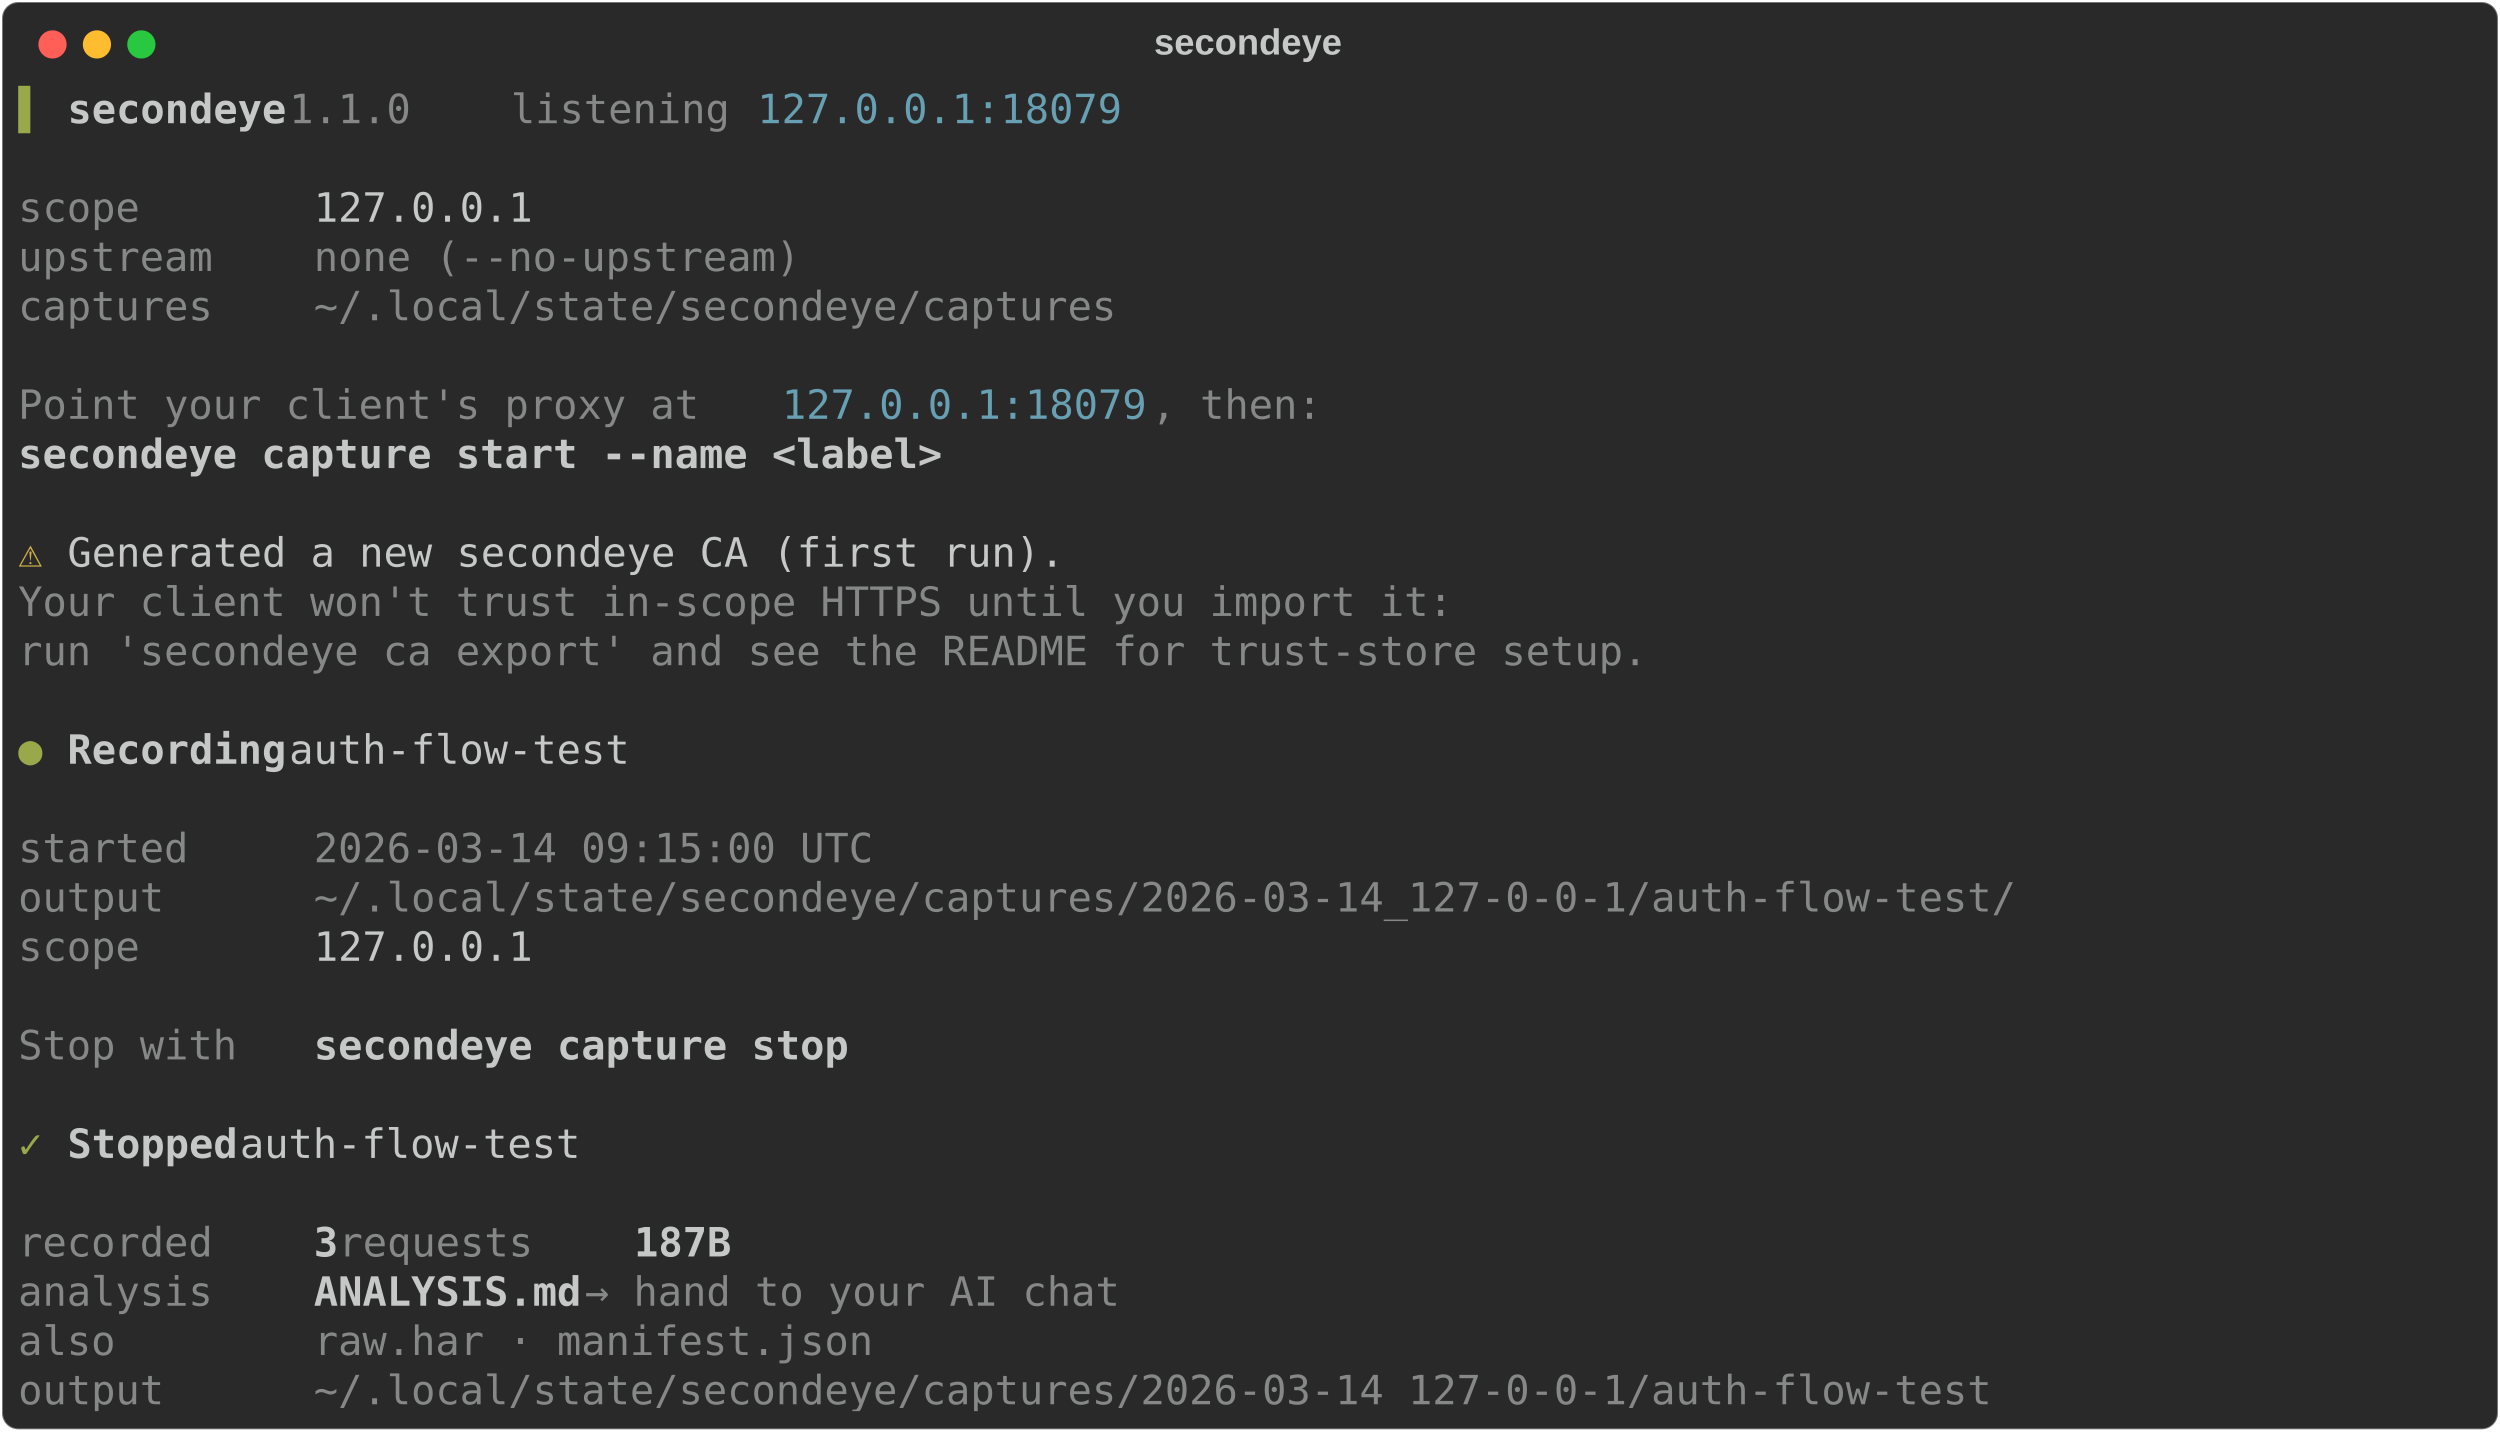
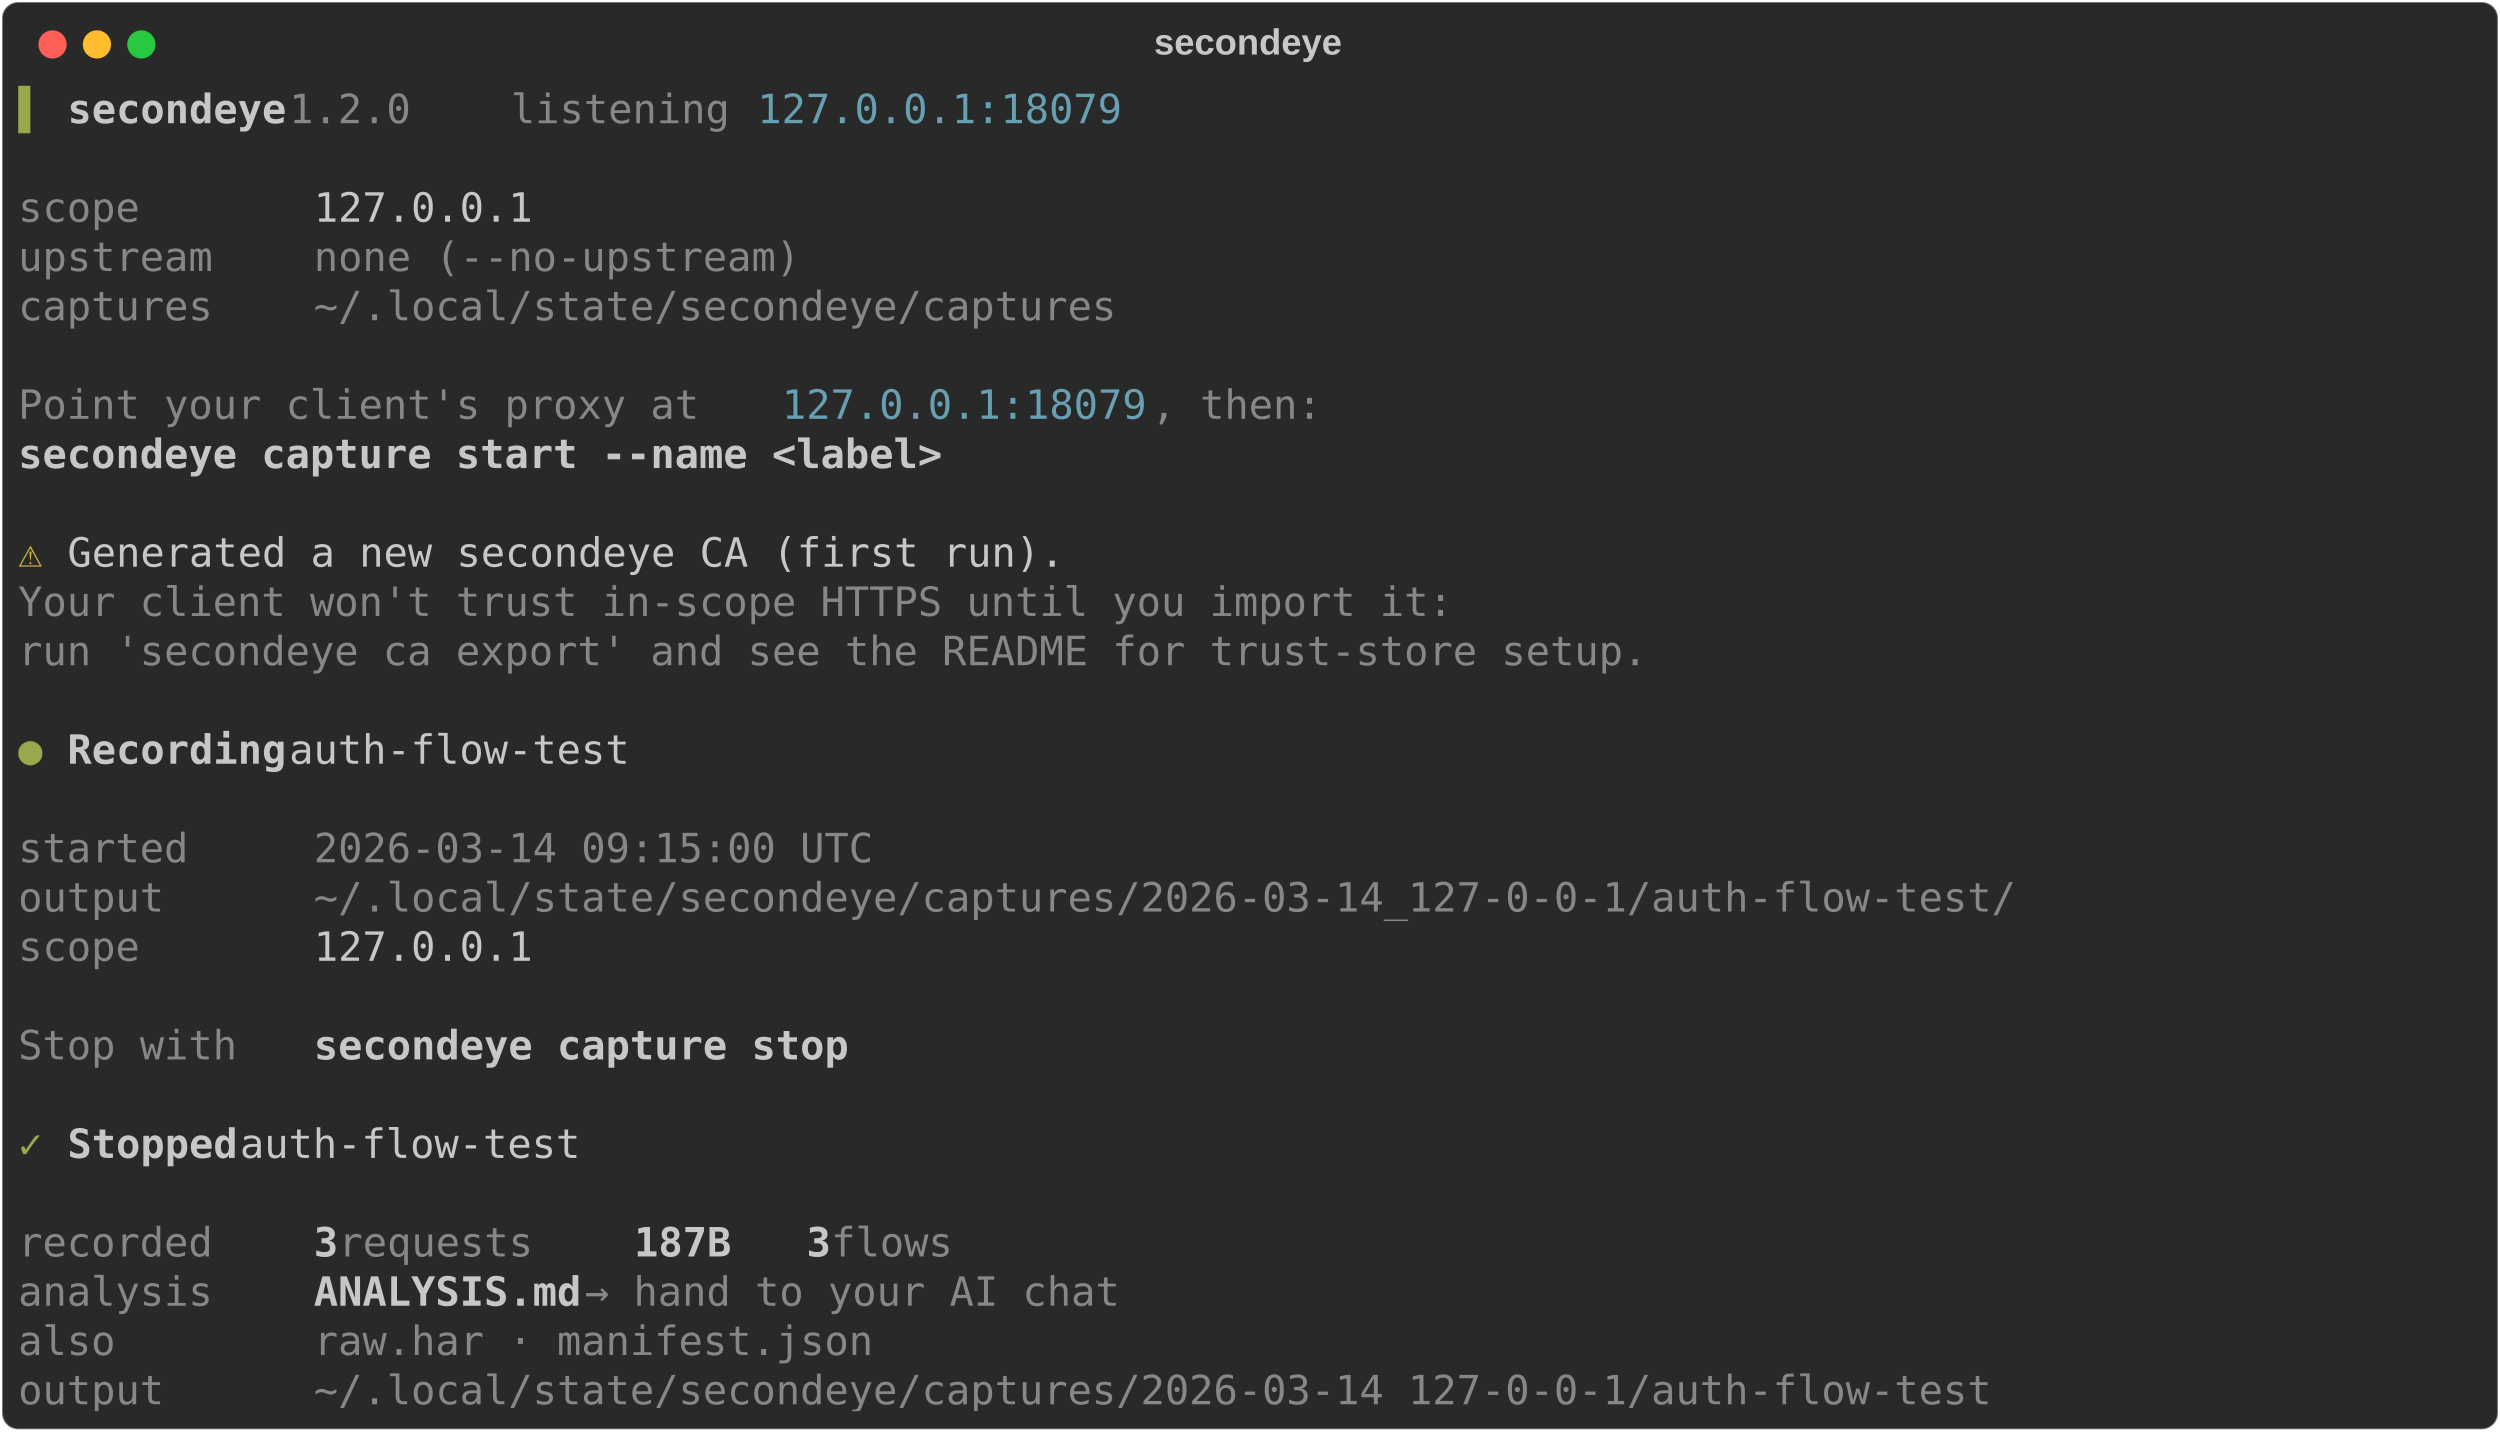
<svg xmlns="http://www.w3.org/2000/svg" class="rich-terminal" viewBox="0 0 1238 708.8">
  <style>

    @font-face {
        font-family: "Fira Code";
        src: local("FiraCode-Regular"),
                url("https://cdnjs.cloudflare.com/ajax/libs/firacode/6.2.0/woff2/FiraCode-Regular.woff2") format("woff2"),
                url("https://cdnjs.cloudflare.com/ajax/libs/firacode/6.2.0/woff/FiraCode-Regular.woff") format("woff");
        font-style: normal;
        font-weight: 400;
    }
    @font-face {
        font-family: "Fira Code";
        src: local("FiraCode-Bold"),
                url("https://cdnjs.cloudflare.com/ajax/libs/firacode/6.2.0/woff2/FiraCode-Bold.woff2") format("woff2"),
                url("https://cdnjs.cloudflare.com/ajax/libs/firacode/6.2.0/woff/FiraCode-Bold.woff") format("woff");
        font-style: bold;
        font-weight: 700;
    }

-     .terminal-4147149441-matrix {
+     .terminal-1229101420-matrix {
        font-family: Fira Code, monospace;
        font-size: 20px;
        line-height: 24.4px;
        font-variant-east-asian: full-width;
    }

-     .terminal-4147149441-title {
+     .terminal-1229101420-title {
        font-size: 18px;
        font-weight: bold;
        font-family: arial;
    }

-     .terminal-4147149441-r1 { fill: #98a84b;font-weight: bold }
- .terminal-4147149441-r2 { fill: #c5c8c6;font-weight: bold }
- .terminal-4147149441-r3 { fill: #868887 }
- .terminal-4147149441-r4 { fill: #c5c8c6 }
- .terminal-4147149441-r5 { fill: #68a0b3 }
- .terminal-4147149441-r6 { fill: #d0b344;font-weight: bold }
+     .terminal-1229101420-r1 { fill: #98a84b;font-weight: bold }
+ .terminal-1229101420-r2 { fill: #c5c8c6;font-weight: bold }
+ .terminal-1229101420-r3 { fill: #868887 }
+ .terminal-1229101420-r4 { fill: #c5c8c6 }
+ .terminal-1229101420-r5 { fill: #68a0b3 }
+ .terminal-1229101420-r6 { fill: #d0b344;font-weight: bold }
    </style>
  <defs>
-     <clipPath id="terminal-4147149441-clip-terminal">
+     <clipPath id="terminal-1229101420-clip-terminal">
      <rect x="0" y="0" width="1219.0" height="657.8" />
    </clipPath>
-     <clipPath id="terminal-4147149441-line-0">
+     <clipPath id="terminal-1229101420-line-0">
      <rect x="0" y="1.5" width="1220" height="24.65" />
    </clipPath>
-     <clipPath id="terminal-4147149441-line-1">
+     <clipPath id="terminal-1229101420-line-1">
      <rect x="0" y="25.9" width="1220" height="24.65" />
    </clipPath>
-     <clipPath id="terminal-4147149441-line-2">
+     <clipPath id="terminal-1229101420-line-2">
      <rect x="0" y="50.3" width="1220" height="24.65" />
    </clipPath>
-     <clipPath id="terminal-4147149441-line-3">
+     <clipPath id="terminal-1229101420-line-3">
      <rect x="0" y="74.7" width="1220" height="24.65" />
    </clipPath>
-     <clipPath id="terminal-4147149441-line-4">
+     <clipPath id="terminal-1229101420-line-4">
      <rect x="0" y="99.1" width="1220" height="24.65" />
    </clipPath>
-     <clipPath id="terminal-4147149441-line-5">
+     <clipPath id="terminal-1229101420-line-5">
      <rect x="0" y="123.5" width="1220" height="24.65" />
    </clipPath>
-     <clipPath id="terminal-4147149441-line-6">
+     <clipPath id="terminal-1229101420-line-6">
      <rect x="0" y="147.9" width="1220" height="24.65" />
    </clipPath>
-     <clipPath id="terminal-4147149441-line-7">
+     <clipPath id="terminal-1229101420-line-7">
      <rect x="0" y="172.3" width="1220" height="24.65" />
    </clipPath>
-     <clipPath id="terminal-4147149441-line-8">
+     <clipPath id="terminal-1229101420-line-8">
      <rect x="0" y="196.7" width="1220" height="24.65" />
    </clipPath>
-     <clipPath id="terminal-4147149441-line-9">
+     <clipPath id="terminal-1229101420-line-9">
      <rect x="0" y="221.1" width="1220" height="24.65" />
    </clipPath>
-     <clipPath id="terminal-4147149441-line-10">
+     <clipPath id="terminal-1229101420-line-10">
      <rect x="0" y="245.5" width="1220" height="24.65" />
    </clipPath>
-     <clipPath id="terminal-4147149441-line-11">
+     <clipPath id="terminal-1229101420-line-11">
      <rect x="0" y="269.9" width="1220" height="24.65" />
    </clipPath>
-     <clipPath id="terminal-4147149441-line-12">
+     <clipPath id="terminal-1229101420-line-12">
      <rect x="0" y="294.3" width="1220" height="24.65" />
    </clipPath>
-     <clipPath id="terminal-4147149441-line-13">
+     <clipPath id="terminal-1229101420-line-13">
      <rect x="0" y="318.7" width="1220" height="24.65" />
    </clipPath>
-     <clipPath id="terminal-4147149441-line-14">
+     <clipPath id="terminal-1229101420-line-14">
      <rect x="0" y="343.1" width="1220" height="24.65" />
    </clipPath>
-     <clipPath id="terminal-4147149441-line-15">
+     <clipPath id="terminal-1229101420-line-15">
      <rect x="0" y="367.5" width="1220" height="24.65" />
    </clipPath>
-     <clipPath id="terminal-4147149441-line-16">
+     <clipPath id="terminal-1229101420-line-16">
      <rect x="0" y="391.9" width="1220" height="24.65" />
    </clipPath>
-     <clipPath id="terminal-4147149441-line-17">
+     <clipPath id="terminal-1229101420-line-17">
      <rect x="0" y="416.3" width="1220" height="24.65" />
    </clipPath>
-     <clipPath id="terminal-4147149441-line-18">
+     <clipPath id="terminal-1229101420-line-18">
      <rect x="0" y="440.7" width="1220" height="24.65" />
    </clipPath>
-     <clipPath id="terminal-4147149441-line-19">
+     <clipPath id="terminal-1229101420-line-19">
      <rect x="0" y="465.1" width="1220" height="24.65" />
    </clipPath>
-     <clipPath id="terminal-4147149441-line-20">
+     <clipPath id="terminal-1229101420-line-20">
      <rect x="0" y="489.5" width="1220" height="24.65" />
    </clipPath>
-     <clipPath id="terminal-4147149441-line-21">
+     <clipPath id="terminal-1229101420-line-21">
      <rect x="0" y="513.9" width="1220" height="24.65" />
    </clipPath>
-     <clipPath id="terminal-4147149441-line-22">
+     <clipPath id="terminal-1229101420-line-22">
      <rect x="0" y="538.3" width="1220" height="24.65" />
    </clipPath>
-     <clipPath id="terminal-4147149441-line-23">
+     <clipPath id="terminal-1229101420-line-23">
      <rect x="0" y="562.7" width="1220" height="24.65" />
    </clipPath>
-     <clipPath id="terminal-4147149441-line-24">
+     <clipPath id="terminal-1229101420-line-24">
      <rect x="0" y="587.1" width="1220" height="24.65" />
    </clipPath>
-     <clipPath id="terminal-4147149441-line-25">
+     <clipPath id="terminal-1229101420-line-25">
      <rect x="0" y="611.5" width="1220" height="24.65" />
    </clipPath>
  </defs>
  <rect fill="#292929" stroke="rgba(255,255,255,0.35)" stroke-width="1" x="1" y="1" width="1236" height="706.8" rx="8" />
-   <text class="terminal-4147149441-title" fill="#c5c8c6" text-anchor="middle" x="618" y="27">secondeye</text>
+   <text class="terminal-1229101420-title" fill="#c5c8c6" text-anchor="middle" x="618" y="27">secondeye</text>
  <g transform="translate(26,22)">
    <circle cx="0" cy="0" r="7" fill="#ff5f57" />
    <circle cx="22" cy="0" r="7" fill="#febc2e" />
    <circle cx="44" cy="0" r="7" fill="#28c840" />
  </g>
-   <g transform="translate(9, 41)" clip-path="url(#terminal-4147149441-clip-terminal)">
-     <g class="terminal-4147149441-matrix">
-       <text class="terminal-4147149441-r1" x="0" y="20" textLength="24.4" clip-path="url(#terminal-4147149441-line-0)">▌ </text>
-       <text class="terminal-4147149441-r2" x="24.4" y="20" textLength="109.8" clip-path="url(#terminal-4147149441-line-0)">secondeye</text>
-       <text class="terminal-4147149441-r3" x="134.2" y="20" textLength="73.2" clip-path="url(#terminal-4147149441-line-0)"> 1.1.0</text>
-       <text class="terminal-4147149441-r3" x="244" y="20" textLength="122" clip-path="url(#terminal-4147149441-line-0)">listening </text>
-       <text class="terminal-4147149441-r5" x="366" y="20" textLength="183" clip-path="url(#terminal-4147149441-line-0)">127.0.0.1:18079</text>
-       <text class="terminal-4147149441-r4" x="1220" y="20" textLength="12.2" clip-path="url(#terminal-4147149441-line-0)">
- </text>
-       <text class="terminal-4147149441-r4" x="1220" y="44.4" textLength="12.2" clip-path="url(#terminal-4147149441-line-1)">
- </text>
-       <text class="terminal-4147149441-r3" x="0" y="68.8" textLength="146.4" clip-path="url(#terminal-4147149441-line-2)">  scope     </text>
-       <text class="terminal-4147149441-r4" x="146.4" y="68.8" textLength="109.8" clip-path="url(#terminal-4147149441-line-2)">127.0.0.1</text>
-       <text class="terminal-4147149441-r4" x="1220" y="68.8" textLength="12.2" clip-path="url(#terminal-4147149441-line-2)">
- </text>
-       <text class="terminal-4147149441-r3" x="0" y="93.2" textLength="146.4" clip-path="url(#terminal-4147149441-line-3)">  upstream  </text>
-       <text class="terminal-4147149441-r3" x="146.4" y="93.2" textLength="244" clip-path="url(#terminal-4147149441-line-3)">none (--no-upstream)</text>
-       <text class="terminal-4147149441-r4" x="1220" y="93.2" textLength="12.2" clip-path="url(#terminal-4147149441-line-3)">
- </text>
-       <text class="terminal-4147149441-r3" x="0" y="117.6" textLength="146.4" clip-path="url(#terminal-4147149441-line-4)">  captures  </text>
-       <text class="terminal-4147149441-r3" x="146.4" y="117.6" textLength="402.6" clip-path="url(#terminal-4147149441-line-4)">~/.local/state/secondeye/captures</text>
-       <text class="terminal-4147149441-r4" x="1220" y="117.6" textLength="12.2" clip-path="url(#terminal-4147149441-line-4)">
- </text>
-       <text class="terminal-4147149441-r4" x="1220" y="142" textLength="12.2" clip-path="url(#terminal-4147149441-line-5)">
- </text>
-       <text class="terminal-4147149441-r3" x="0" y="166.4" textLength="378.2" clip-path="url(#terminal-4147149441-line-6)">  Point your client's proxy at </text>
-       <text class="terminal-4147149441-r5" x="378.2" y="166.4" textLength="183" clip-path="url(#terminal-4147149441-line-6)">127.0.0.1:18079</text>
-       <text class="terminal-4147149441-r3" x="561.2" y="166.4" textLength="85.4" clip-path="url(#terminal-4147149441-line-6)">, then:</text>
-       <text class="terminal-4147149441-r4" x="1220" y="166.4" textLength="12.2" clip-path="url(#terminal-4147149441-line-6)">
- </text>
-       <text class="terminal-4147149441-r2" x="0" y="190.8" textLength="512.4" clip-path="url(#terminal-4147149441-line-7)">    secondeye capture start --name &lt;label&gt;</text>
-       <text class="terminal-4147149441-r4" x="1220" y="190.8" textLength="12.2" clip-path="url(#terminal-4147149441-line-7)">
- </text>
-       <text class="terminal-4147149441-r4" x="1220" y="215.2" textLength="12.2" clip-path="url(#terminal-4147149441-line-8)">
- </text>
-       <text class="terminal-4147149441-r6" x="0" y="239.6" textLength="24.4" clip-path="url(#terminal-4147149441-line-9)">⚠ </text>
-       <text class="terminal-4147149441-r4" x="24.4" y="239.6" textLength="500.2" clip-path="url(#terminal-4147149441-line-9)">Generated a new secondeye CA (first run).</text>
-       <text class="terminal-4147149441-r4" x="1220" y="239.6" textLength="12.2" clip-path="url(#terminal-4147149441-line-9)">
- </text>
-       <text class="terminal-4147149441-r3" x="0" y="264" textLength="744.2" clip-path="url(#terminal-4147149441-line-10)">  Your client won't trust in-scope HTTPS until you import it:</text>
-       <text class="terminal-4147149441-r4" x="1220" y="264" textLength="12.2" clip-path="url(#terminal-4147149441-line-10)">
- </text>
-       <text class="terminal-4147149441-r3" x="0" y="288.4" textLength="841.8" clip-path="url(#terminal-4147149441-line-11)">  run 'secondeye ca export' and see the README for trust-store setup.</text>
-       <text class="terminal-4147149441-r4" x="1220" y="288.4" textLength="12.2" clip-path="url(#terminal-4147149441-line-11)">
- </text>
-       <text class="terminal-4147149441-r4" x="1220" y="312.8" textLength="12.2" clip-path="url(#terminal-4147149441-line-12)">
- </text>
-       <text class="terminal-4147149441-r1" x="0" y="337.2" textLength="24.4" clip-path="url(#terminal-4147149441-line-13)">● </text>
-       <text class="terminal-4147149441-r2" x="24.4" y="337.2" textLength="109.8" clip-path="url(#terminal-4147149441-line-13)">Recording</text>
-       <text class="terminal-4147149441-r4" x="134.2" y="337.2" textLength="183" clip-path="url(#terminal-4147149441-line-13)"> auth-flow-test</text>
-       <text class="terminal-4147149441-r4" x="1220" y="337.2" textLength="12.2" clip-path="url(#terminal-4147149441-line-13)">
- </text>
-       <text class="terminal-4147149441-r4" x="1220" y="361.6" textLength="12.2" clip-path="url(#terminal-4147149441-line-14)">
- </text>
-       <text class="terminal-4147149441-r3" x="0" y="386" textLength="146.4" clip-path="url(#terminal-4147149441-line-15)">  started   </text>
-       <text class="terminal-4147149441-r3" x="146.4" y="386" textLength="280.6" clip-path="url(#terminal-4147149441-line-15)">2026-03-14 09:15:00 UTC</text>
-       <text class="terminal-4147149441-r4" x="1220" y="386" textLength="12.2" clip-path="url(#terminal-4147149441-line-15)">
- </text>
-       <text class="terminal-4147149441-r3" x="0" y="410.4" textLength="146.4" clip-path="url(#terminal-4147149441-line-16)">  output    </text>
-       <text class="terminal-4147149441-r3" x="146.4" y="410.4" textLength="854" clip-path="url(#terminal-4147149441-line-16)">~/.local/state/secondeye/captures/2026-03-14_127-0-0-1/auth-flow-test/</text>
-       <text class="terminal-4147149441-r4" x="1220" y="410.4" textLength="12.2" clip-path="url(#terminal-4147149441-line-16)">
- </text>
-       <text class="terminal-4147149441-r3" x="0" y="434.8" textLength="146.4" clip-path="url(#terminal-4147149441-line-17)">  scope     </text>
-       <text class="terminal-4147149441-r4" x="146.4" y="434.8" textLength="109.8" clip-path="url(#terminal-4147149441-line-17)">127.0.0.1</text>
-       <text class="terminal-4147149441-r4" x="1220" y="434.8" textLength="12.2" clip-path="url(#terminal-4147149441-line-17)">
- </text>
-       <text class="terminal-4147149441-r4" x="1220" y="459.2" textLength="12.2" clip-path="url(#terminal-4147149441-line-18)">
- </text>
-       <text class="terminal-4147149441-r3" x="0" y="483.6" textLength="146.4" clip-path="url(#terminal-4147149441-line-19)">  Stop with </text>
-       <text class="terminal-4147149441-r2" x="146.4" y="483.6" textLength="268.4" clip-path="url(#terminal-4147149441-line-19)">secondeye capture stop</text>
-       <text class="terminal-4147149441-r4" x="1220" y="483.6" textLength="12.2" clip-path="url(#terminal-4147149441-line-19)">
- </text>
-       <text class="terminal-4147149441-r4" x="1220" y="508" textLength="12.2" clip-path="url(#terminal-4147149441-line-20)">
- </text>
-       <text class="terminal-4147149441-r1" x="0" y="532.4" textLength="24.4" clip-path="url(#terminal-4147149441-line-21)">✓ </text>
-       <text class="terminal-4147149441-r2" x="24.4" y="532.4" textLength="85.4" clip-path="url(#terminal-4147149441-line-21)">Stopped</text>
-       <text class="terminal-4147149441-r4" x="109.8" y="532.4" textLength="183" clip-path="url(#terminal-4147149441-line-21)"> auth-flow-test</text>
-       <text class="terminal-4147149441-r4" x="1220" y="532.4" textLength="12.2" clip-path="url(#terminal-4147149441-line-21)">
- </text>
-       <text class="terminal-4147149441-r4" x="1220" y="556.8" textLength="12.2" clip-path="url(#terminal-4147149441-line-22)">
- </text>
-       <text class="terminal-4147149441-r3" x="0" y="581.2" textLength="146.4" clip-path="url(#terminal-4147149441-line-23)">  recorded  </text>
-       <text class="terminal-4147149441-r2" x="146.4" y="581.2" textLength="12.2" clip-path="url(#terminal-4147149441-line-23)">3</text>
-       <text class="terminal-4147149441-r3" x="158.6" y="581.2" textLength="146.4" clip-path="url(#terminal-4147149441-line-23)"> requests   </text>
-       <text class="terminal-4147149441-r2" x="305" y="581.2" textLength="48.8" clip-path="url(#terminal-4147149441-line-23)">187B</text>
-       <text class="terminal-4147149441-r4" x="1220" y="581.2" textLength="12.2" clip-path="url(#terminal-4147149441-line-23)">
- </text>
-       <text class="terminal-4147149441-r3" x="0" y="605.6" textLength="146.4" clip-path="url(#terminal-4147149441-line-24)">  analysis  </text>
-       <text class="terminal-4147149441-r2" x="146.4" y="605.6" textLength="134.2" clip-path="url(#terminal-4147149441-line-24)">ANALYSIS.md</text>
-       <text class="terminal-4147149441-r3" x="280.6" y="605.6" textLength="305" clip-path="url(#terminal-4147149441-line-24)">   → hand to your AI chat</text>
-       <text class="terminal-4147149441-r4" x="1220" y="605.6" textLength="12.2" clip-path="url(#terminal-4147149441-line-24)">
- </text>
-       <text class="terminal-4147149441-r3" x="0" y="630" textLength="146.4" clip-path="url(#terminal-4147149441-line-25)">  also      </text>
-       <text class="terminal-4147149441-r3" x="146.4" y="630" textLength="280.6" clip-path="url(#terminal-4147149441-line-25)">raw.har · manifest.json</text>
-       <text class="terminal-4147149441-r4" x="1220" y="630" textLength="12.2" clip-path="url(#terminal-4147149441-line-25)">
- </text>
-       <text class="terminal-4147149441-r3" x="0" y="654.4" textLength="146.4" clip-path="url(#terminal-4147149441-line-26)">  output    </text>
-       <text class="terminal-4147149441-r3" x="146.4" y="654.4" textLength="841.8" clip-path="url(#terminal-4147149441-line-26)">~/.local/state/secondeye/captures/2026-03-14_127-0-0-1/auth-flow-test</text>
+   <g transform="translate(9, 41)" clip-path="url(#terminal-1229101420-clip-terminal)">
+     <g class="terminal-1229101420-matrix">
+       <text class="terminal-1229101420-r1" x="0" y="20" textLength="24.4" clip-path="url(#terminal-1229101420-line-0)">▌ </text>
+       <text class="terminal-1229101420-r2" x="24.4" y="20" textLength="109.8" clip-path="url(#terminal-1229101420-line-0)">secondeye</text>
+       <text class="terminal-1229101420-r3" x="134.2" y="20" textLength="73.2" clip-path="url(#terminal-1229101420-line-0)"> 1.2.0</text>
+       <text class="terminal-1229101420-r3" x="244" y="20" textLength="122" clip-path="url(#terminal-1229101420-line-0)">listening </text>
+       <text class="terminal-1229101420-r5" x="366" y="20" textLength="183" clip-path="url(#terminal-1229101420-line-0)">127.0.0.1:18079</text>
+       <text class="terminal-1229101420-r4" x="1220" y="20" textLength="12.2" clip-path="url(#terminal-1229101420-line-0)">
+ </text>
+       <text class="terminal-1229101420-r4" x="1220" y="44.4" textLength="12.2" clip-path="url(#terminal-1229101420-line-1)">
+ </text>
+       <text class="terminal-1229101420-r3" x="0" y="68.8" textLength="146.4" clip-path="url(#terminal-1229101420-line-2)">  scope     </text>
+       <text class="terminal-1229101420-r4" x="146.4" y="68.8" textLength="109.8" clip-path="url(#terminal-1229101420-line-2)">127.0.0.1</text>
+       <text class="terminal-1229101420-r4" x="1220" y="68.8" textLength="12.2" clip-path="url(#terminal-1229101420-line-2)">
+ </text>
+       <text class="terminal-1229101420-r3" x="0" y="93.2" textLength="146.4" clip-path="url(#terminal-1229101420-line-3)">  upstream  </text>
+       <text class="terminal-1229101420-r3" x="146.4" y="93.2" textLength="244" clip-path="url(#terminal-1229101420-line-3)">none (--no-upstream)</text>
+       <text class="terminal-1229101420-r4" x="1220" y="93.2" textLength="12.2" clip-path="url(#terminal-1229101420-line-3)">
+ </text>
+       <text class="terminal-1229101420-r3" x="0" y="117.6" textLength="146.4" clip-path="url(#terminal-1229101420-line-4)">  captures  </text>
+       <text class="terminal-1229101420-r3" x="146.4" y="117.6" textLength="402.6" clip-path="url(#terminal-1229101420-line-4)">~/.local/state/secondeye/captures</text>
+       <text class="terminal-1229101420-r4" x="1220" y="117.6" textLength="12.2" clip-path="url(#terminal-1229101420-line-4)">
+ </text>
+       <text class="terminal-1229101420-r4" x="1220" y="142" textLength="12.2" clip-path="url(#terminal-1229101420-line-5)">
+ </text>
+       <text class="terminal-1229101420-r3" x="0" y="166.4" textLength="378.2" clip-path="url(#terminal-1229101420-line-6)">  Point your client's proxy at </text>
+       <text class="terminal-1229101420-r5" x="378.2" y="166.4" textLength="183" clip-path="url(#terminal-1229101420-line-6)">127.0.0.1:18079</text>
+       <text class="terminal-1229101420-r3" x="561.2" y="166.4" textLength="85.4" clip-path="url(#terminal-1229101420-line-6)">, then:</text>
+       <text class="terminal-1229101420-r4" x="1220" y="166.4" textLength="12.2" clip-path="url(#terminal-1229101420-line-6)">
+ </text>
+       <text class="terminal-1229101420-r2" x="0" y="190.8" textLength="512.4" clip-path="url(#terminal-1229101420-line-7)">    secondeye capture start --name &lt;label&gt;</text>
+       <text class="terminal-1229101420-r4" x="1220" y="190.8" textLength="12.2" clip-path="url(#terminal-1229101420-line-7)">
+ </text>
+       <text class="terminal-1229101420-r4" x="1220" y="215.2" textLength="12.2" clip-path="url(#terminal-1229101420-line-8)">
+ </text>
+       <text class="terminal-1229101420-r6" x="0" y="239.6" textLength="24.4" clip-path="url(#terminal-1229101420-line-9)">⚠ </text>
+       <text class="terminal-1229101420-r4" x="24.4" y="239.6" textLength="500.2" clip-path="url(#terminal-1229101420-line-9)">Generated a new secondeye CA (first run).</text>
+       <text class="terminal-1229101420-r4" x="1220" y="239.6" textLength="12.2" clip-path="url(#terminal-1229101420-line-9)">
+ </text>
+       <text class="terminal-1229101420-r3" x="0" y="264" textLength="744.2" clip-path="url(#terminal-1229101420-line-10)">  Your client won't trust in-scope HTTPS until you import it:</text>
+       <text class="terminal-1229101420-r4" x="1220" y="264" textLength="12.2" clip-path="url(#terminal-1229101420-line-10)">
+ </text>
+       <text class="terminal-1229101420-r3" x="0" y="288.4" textLength="841.8" clip-path="url(#terminal-1229101420-line-11)">  run 'secondeye ca export' and see the README for trust-store setup.</text>
+       <text class="terminal-1229101420-r4" x="1220" y="288.4" textLength="12.2" clip-path="url(#terminal-1229101420-line-11)">
+ </text>
+       <text class="terminal-1229101420-r4" x="1220" y="312.8" textLength="12.2" clip-path="url(#terminal-1229101420-line-12)">
+ </text>
+       <text class="terminal-1229101420-r1" x="0" y="337.2" textLength="24.4" clip-path="url(#terminal-1229101420-line-13)">● </text>
+       <text class="terminal-1229101420-r2" x="24.4" y="337.2" textLength="109.8" clip-path="url(#terminal-1229101420-line-13)">Recording</text>
+       <text class="terminal-1229101420-r4" x="134.2" y="337.2" textLength="183" clip-path="url(#terminal-1229101420-line-13)"> auth-flow-test</text>
+       <text class="terminal-1229101420-r4" x="1220" y="337.2" textLength="12.2" clip-path="url(#terminal-1229101420-line-13)">
+ </text>
+       <text class="terminal-1229101420-r4" x="1220" y="361.6" textLength="12.2" clip-path="url(#terminal-1229101420-line-14)">
+ </text>
+       <text class="terminal-1229101420-r3" x="0" y="386" textLength="146.4" clip-path="url(#terminal-1229101420-line-15)">  started   </text>
+       <text class="terminal-1229101420-r3" x="146.4" y="386" textLength="280.6" clip-path="url(#terminal-1229101420-line-15)">2026-03-14 09:15:00 UTC</text>
+       <text class="terminal-1229101420-r4" x="1220" y="386" textLength="12.2" clip-path="url(#terminal-1229101420-line-15)">
+ </text>
+       <text class="terminal-1229101420-r3" x="0" y="410.4" textLength="146.4" clip-path="url(#terminal-1229101420-line-16)">  output    </text>
+       <text class="terminal-1229101420-r3" x="146.4" y="410.4" textLength="854" clip-path="url(#terminal-1229101420-line-16)">~/.local/state/secondeye/captures/2026-03-14_127-0-0-1/auth-flow-test/</text>
+       <text class="terminal-1229101420-r4" x="1220" y="410.4" textLength="12.2" clip-path="url(#terminal-1229101420-line-16)">
+ </text>
+       <text class="terminal-1229101420-r3" x="0" y="434.8" textLength="146.4" clip-path="url(#terminal-1229101420-line-17)">  scope     </text>
+       <text class="terminal-1229101420-r4" x="146.4" y="434.8" textLength="109.8" clip-path="url(#terminal-1229101420-line-17)">127.0.0.1</text>
+       <text class="terminal-1229101420-r4" x="1220" y="434.8" textLength="12.2" clip-path="url(#terminal-1229101420-line-17)">
+ </text>
+       <text class="terminal-1229101420-r4" x="1220" y="459.2" textLength="12.2" clip-path="url(#terminal-1229101420-line-18)">
+ </text>
+       <text class="terminal-1229101420-r3" x="0" y="483.6" textLength="146.4" clip-path="url(#terminal-1229101420-line-19)">  Stop with </text>
+       <text class="terminal-1229101420-r2" x="146.4" y="483.6" textLength="268.4" clip-path="url(#terminal-1229101420-line-19)">secondeye capture stop</text>
+       <text class="terminal-1229101420-r4" x="1220" y="483.6" textLength="12.2" clip-path="url(#terminal-1229101420-line-19)">
+ </text>
+       <text class="terminal-1229101420-r4" x="1220" y="508" textLength="12.2" clip-path="url(#terminal-1229101420-line-20)">
+ </text>
+       <text class="terminal-1229101420-r1" x="0" y="532.4" textLength="24.4" clip-path="url(#terminal-1229101420-line-21)">✓ </text>
+       <text class="terminal-1229101420-r2" x="24.4" y="532.4" textLength="85.4" clip-path="url(#terminal-1229101420-line-21)">Stopped</text>
+       <text class="terminal-1229101420-r4" x="109.8" y="532.4" textLength="183" clip-path="url(#terminal-1229101420-line-21)"> auth-flow-test</text>
+       <text class="terminal-1229101420-r4" x="1220" y="532.4" textLength="12.2" clip-path="url(#terminal-1229101420-line-21)">
+ </text>
+       <text class="terminal-1229101420-r4" x="1220" y="556.8" textLength="12.2" clip-path="url(#terminal-1229101420-line-22)">
+ </text>
+       <text class="terminal-1229101420-r3" x="0" y="581.2" textLength="146.4" clip-path="url(#terminal-1229101420-line-23)">  recorded  </text>
+       <text class="terminal-1229101420-r2" x="146.4" y="581.2" textLength="12.2" clip-path="url(#terminal-1229101420-line-23)">3</text>
+       <text class="terminal-1229101420-r3" x="158.6" y="581.2" textLength="146.4" clip-path="url(#terminal-1229101420-line-23)"> requests   </text>
+       <text class="terminal-1229101420-r2" x="305" y="581.2" textLength="48.8" clip-path="url(#terminal-1229101420-line-23)">187B</text>
+       <text class="terminal-1229101420-r2" x="390.4" y="581.2" textLength="12.2" clip-path="url(#terminal-1229101420-line-23)">3</text>
+       <text class="terminal-1229101420-r3" x="402.6" y="581.2" textLength="73.2" clip-path="url(#terminal-1229101420-line-23)"> flows</text>
+       <text class="terminal-1229101420-r4" x="1220" y="581.2" textLength="12.2" clip-path="url(#terminal-1229101420-line-23)">
+ </text>
+       <text class="terminal-1229101420-r3" x="0" y="605.6" textLength="146.4" clip-path="url(#terminal-1229101420-line-24)">  analysis  </text>
+       <text class="terminal-1229101420-r2" x="146.4" y="605.6" textLength="134.2" clip-path="url(#terminal-1229101420-line-24)">ANALYSIS.md</text>
+       <text class="terminal-1229101420-r3" x="280.6" y="605.6" textLength="305" clip-path="url(#terminal-1229101420-line-24)">   → hand to your AI chat</text>
+       <text class="terminal-1229101420-r4" x="1220" y="605.6" textLength="12.2" clip-path="url(#terminal-1229101420-line-24)">
+ </text>
+       <text class="terminal-1229101420-r3" x="0" y="630" textLength="146.4" clip-path="url(#terminal-1229101420-line-25)">  also      </text>
+       <text class="terminal-1229101420-r3" x="146.4" y="630" textLength="280.6" clip-path="url(#terminal-1229101420-line-25)">raw.har · manifest.json</text>
+       <text class="terminal-1229101420-r4" x="1220" y="630" textLength="12.2" clip-path="url(#terminal-1229101420-line-25)">
+ </text>
+       <text class="terminal-1229101420-r3" x="0" y="654.4" textLength="146.4" clip-path="url(#terminal-1229101420-line-26)">  output    </text>
+       <text class="terminal-1229101420-r3" x="146.4" y="654.4" textLength="841.8" clip-path="url(#terminal-1229101420-line-26)">~/.local/state/secondeye/captures/2026-03-14_127-0-0-1/auth-flow-test</text>
    </g>
  </g>
</svg>
